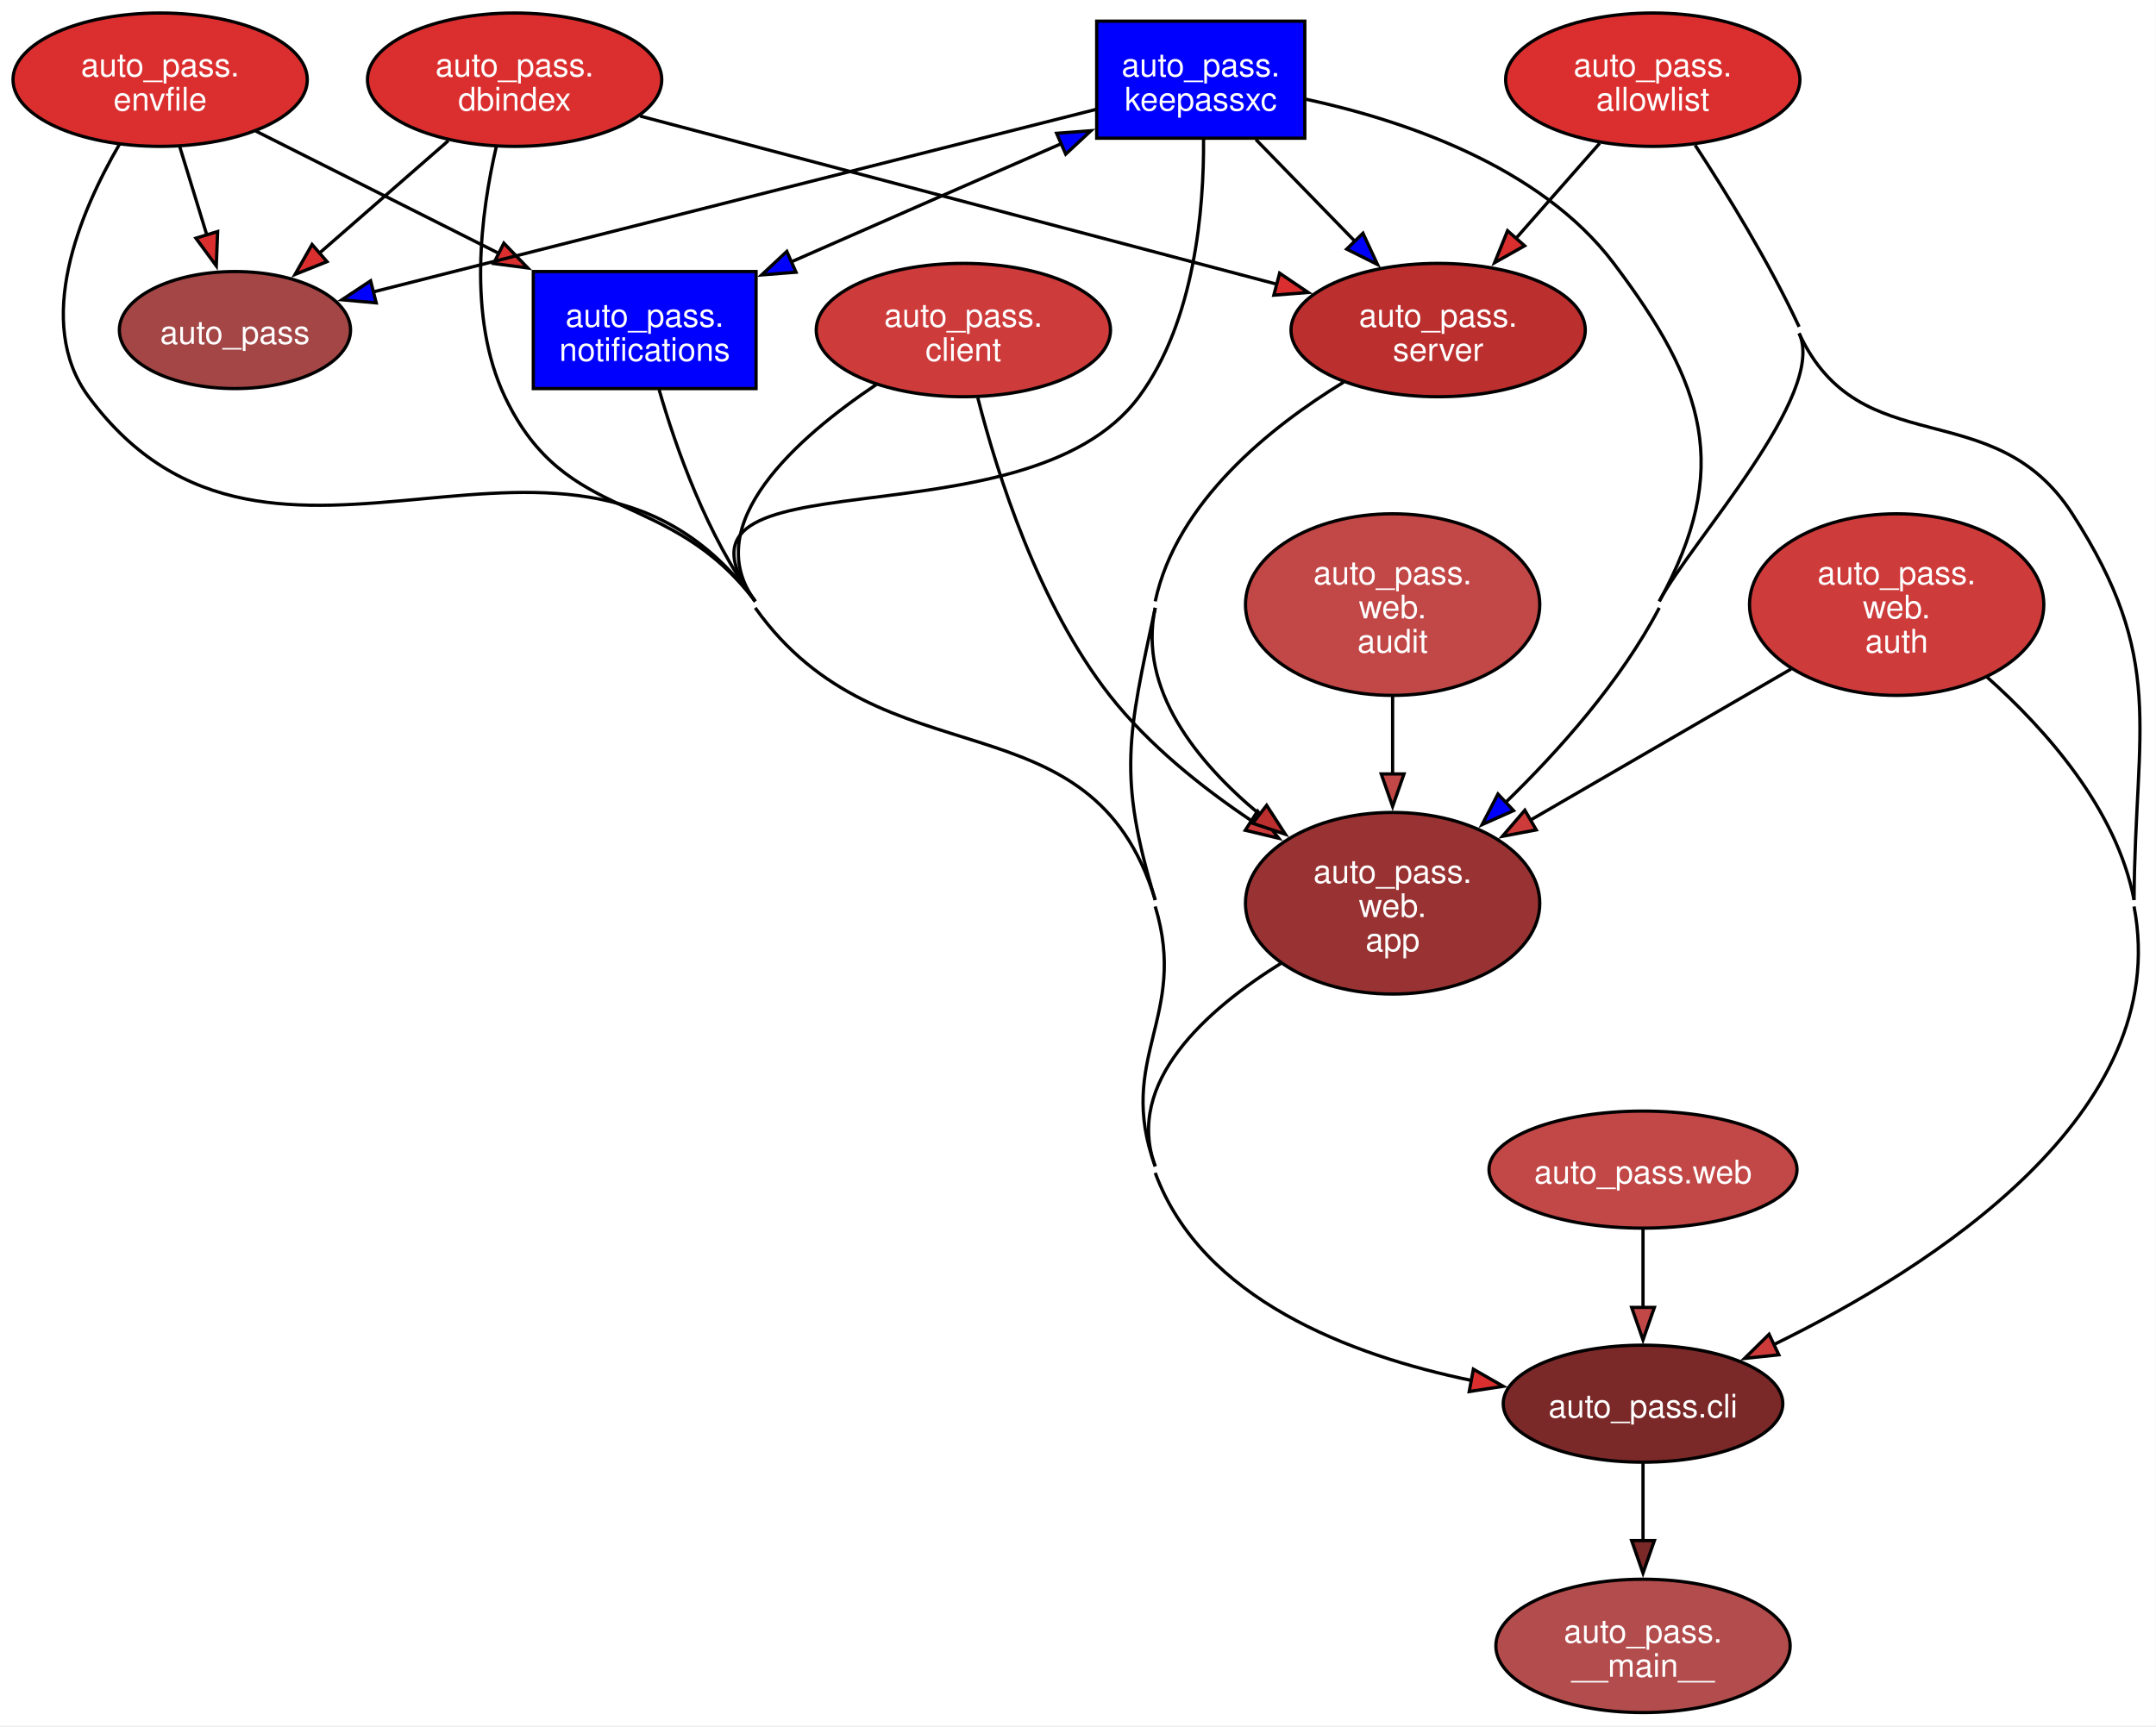
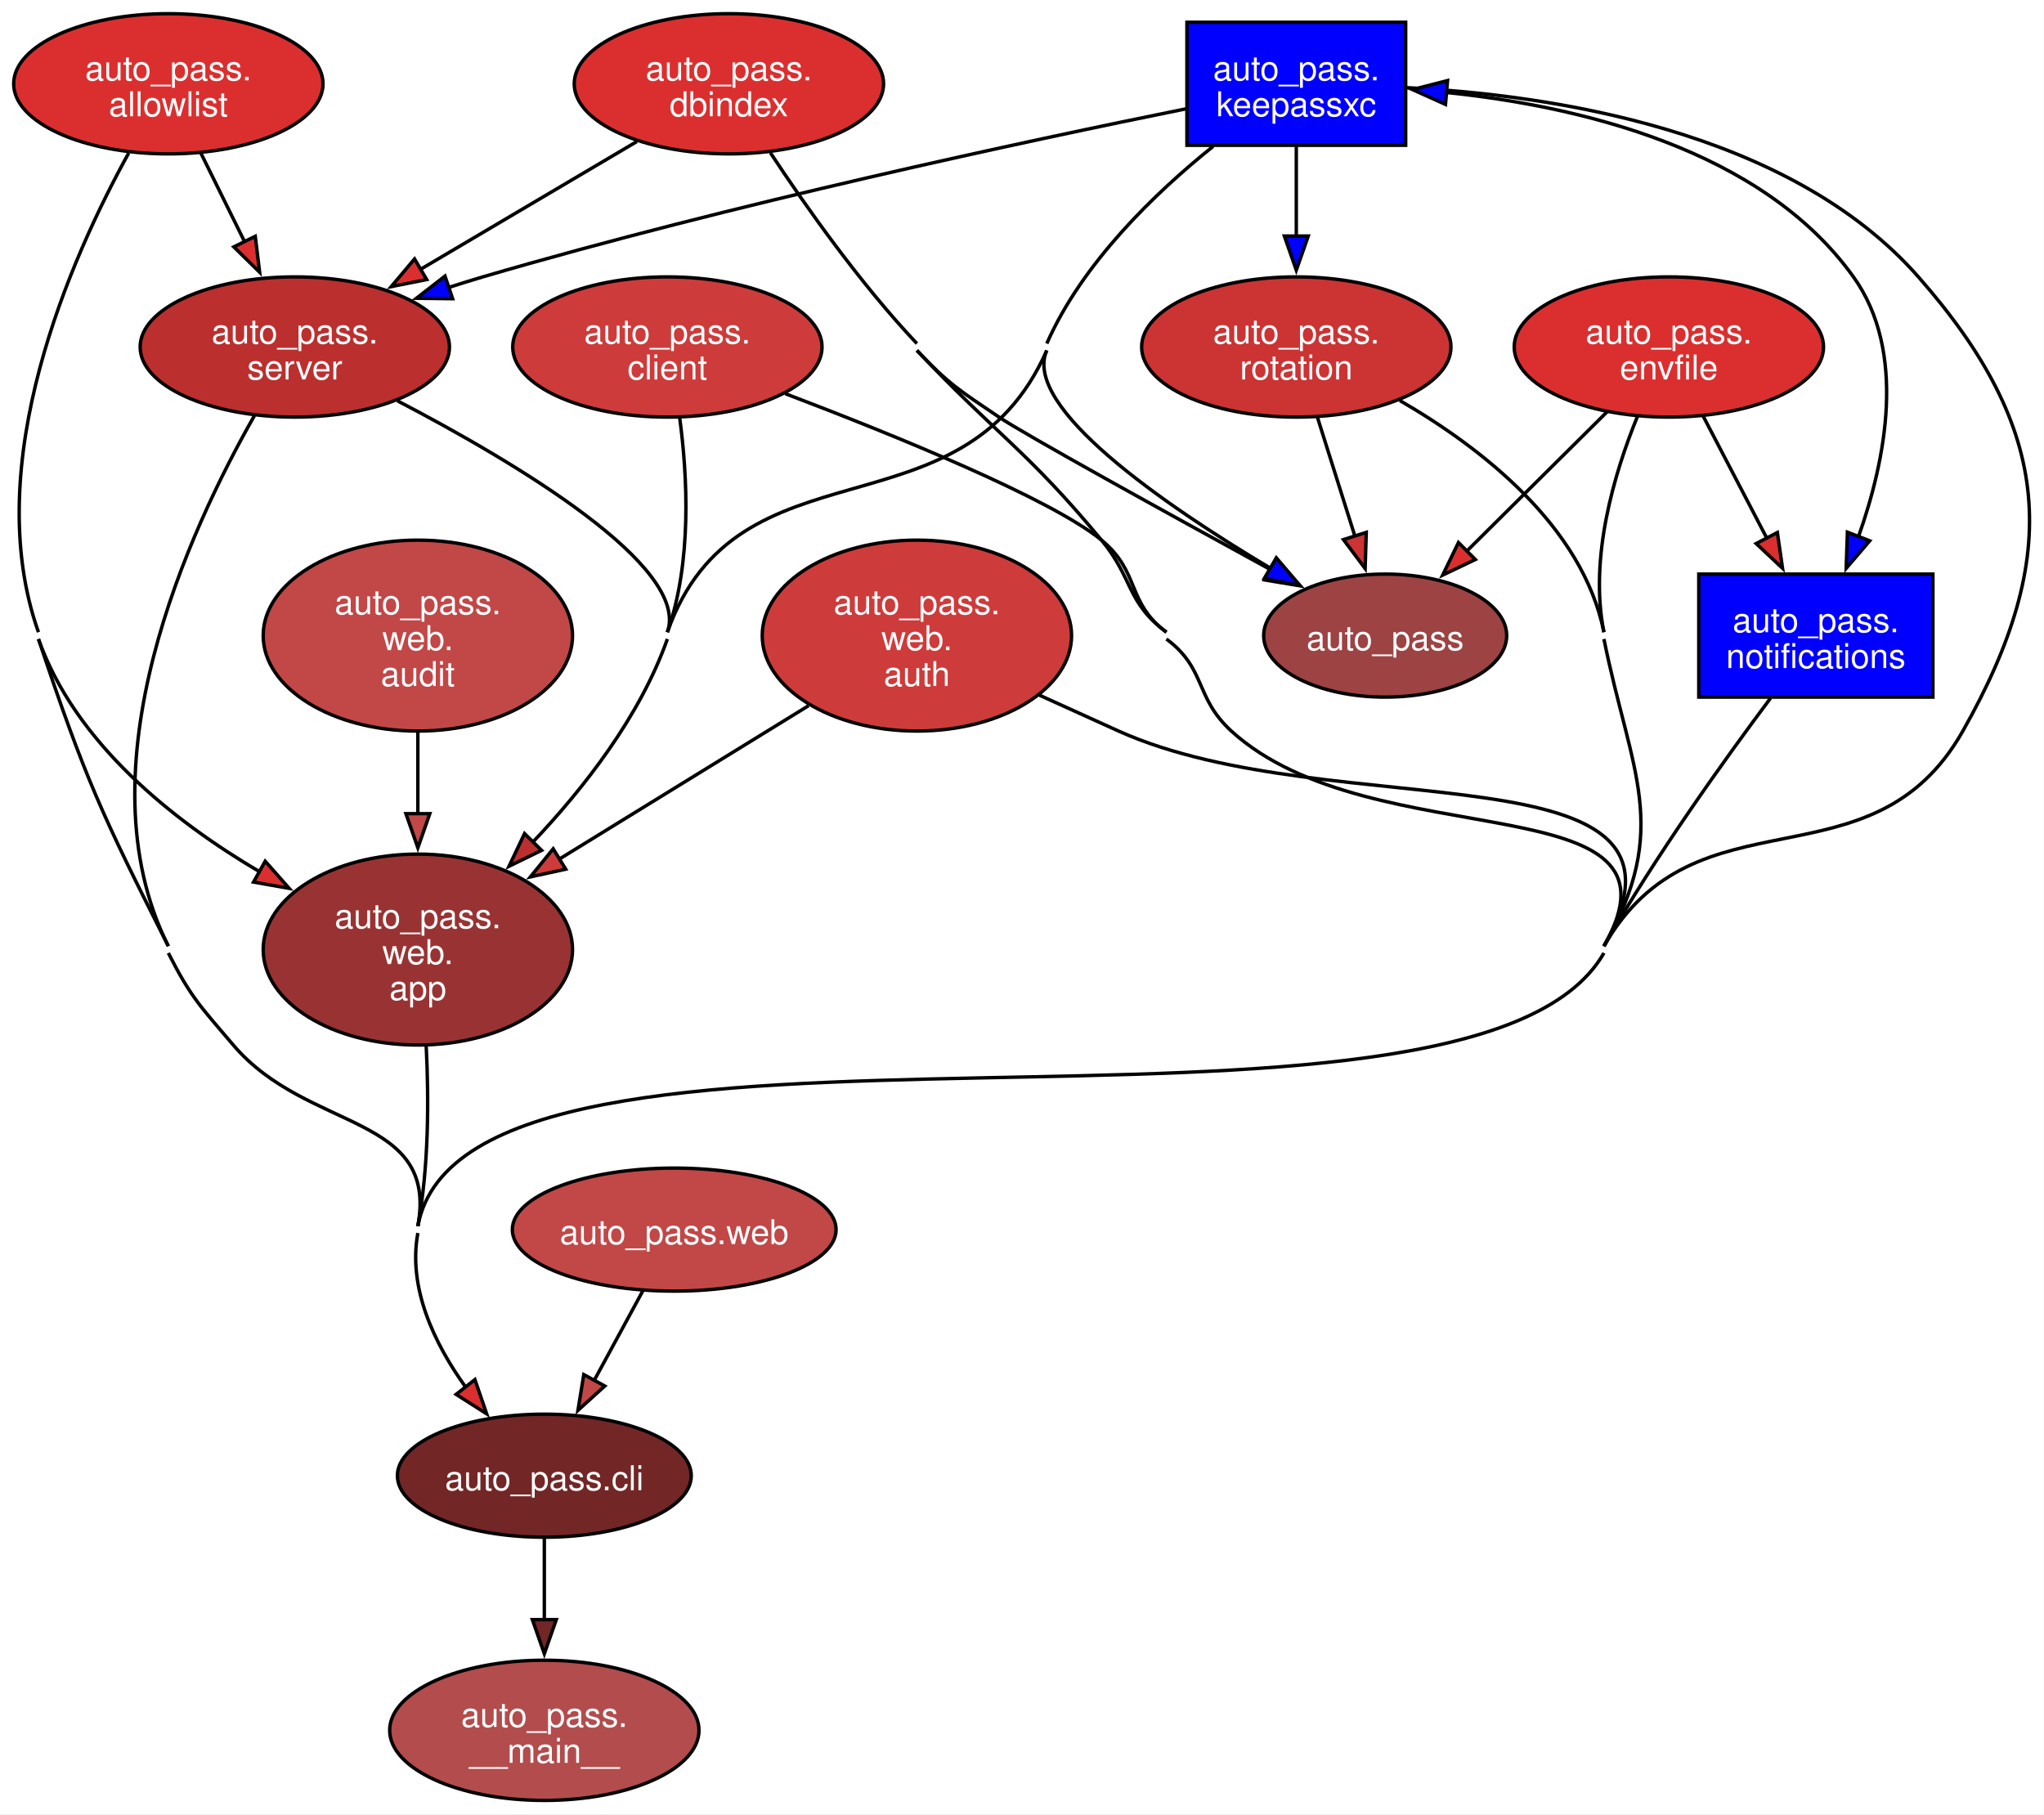
- <svg xmlns="http://www.w3.org/2000/svg" width="663pt" height="531pt" viewBox="0.00 0.00 663.00 531.00">
+ <svg xmlns="http://www.w3.org/2000/svg" width="598pt" height="531pt" viewBox="0.00 0.00 598.00 531.00">
  <g id="graph0" class="graph" transform="scale(1 1) rotate(0) translate(4 526.76)">
    <style>.edge&gt;path:hover{stroke-width:8}</style>
-     <polygon fill="white" stroke="none" points="-4,4 -4,-526.76 658.92,-526.76 658.92,4 -4,4" />
+     <polygon fill="white" stroke="none" points="-4,4 -4,-526.76 593.91,-526.76 593.91,4 -4,4" />
    <g id="node1" class="node">
      <style>.edge&gt;path:hover{stroke-width:8}</style>
-       <ellipse fill="#a44646" stroke="black" cx="68.25" cy="-425.24" rx="35.55" ry="18" />
-       <text xml:space="preserve" text-anchor="middle" x="68.25" y="-420.99" font-family="Helvetica,sans-Serif" font-size="10.00" fill="#ffffff">auto_pass</text>
+       <ellipse fill="#9d4343" stroke="black" cx="401.25" cy="-340.8" rx="35.55" ry="18" />
+       <text xml:space="preserve" text-anchor="middle" x="401.25" y="-336.55" font-family="Helvetica,sans-Serif" font-size="10.00" fill="#ffffff">auto_pass</text>
    </g>
    <g id="node2" class="node">
      <style>.edge&gt;path:hover{stroke-width:8}</style>
-       <ellipse fill="#b34c4c" stroke="black" cx="501.25" cy="-20.51" rx="45.25" ry="20.51" />
-       <text xml:space="preserve" text-anchor="middle" x="501.25" y="-21.51" font-family="Helvetica,sans-Serif" font-size="10.00" fill="#ffffff">auto_pass.</text>
-       <text xml:space="preserve" text-anchor="middle" x="501.25" y="-11.01" font-family="Helvetica,sans-Serif" font-size="10.00" fill="#ffffff">__main__</text>
+       <ellipse fill="#b34c4c" stroke="black" cx="155.25" cy="-20.51" rx="45.25" ry="20.51" />
+       <text xml:space="preserve" text-anchor="middle" x="155.25" y="-21.51" font-family="Helvetica,sans-Serif" font-size="10.00" fill="#ffffff">auto_pass.</text>
+       <text xml:space="preserve" text-anchor="middle" x="155.25" y="-11.01" font-family="Helvetica,sans-Serif" font-size="10.00" fill="#ffffff">__main__</text>
    </g>
    <g id="node3" class="node">
-       <style>.edge&gt;path:hover{stroke-width:8}</style>
-       <ellipse fill="#db2f2f" stroke="black" cx="504.25" cy="-502.25" rx="45.25" ry="20.51" />
-       <text xml:space="preserve" text-anchor="middle" x="504.25" y="-503.25" font-family="Helvetica,sans-Serif" font-size="10.00" fill="#ffffff">auto_pass.</text>
-       <text xml:space="preserve" text-anchor="middle" x="504.25" y="-492.75" font-family="Helvetica,sans-Serif" font-size="10.00" fill="#ffffff">allowlist</text>
-     </g>
-     <g id="node4" class="node">
-       <style>.edge&gt;path:hover{stroke-width:8}</style>
-       <ellipse fill="#7a2828" stroke="black" cx="501.25" cy="-95.01" rx="42.99" ry="18" />
-       <text xml:space="preserve" text-anchor="middle" x="501.25" y="-90.76" font-family="Helvetica,sans-Serif" font-size="10.00" fill="#ffffff">auto_pass.cli</text>
-     </g>
-     <g id="edge1" class="edge">
-       <style>.edge&gt;path:hover{stroke-width:8}</style>
-       <path fill="none" stroke="black" d="M549.25,-424.24C568.12,-383.66 609,-406.34 633.25,-368.74 662.23,-323.8 652.61,-303.41 652.25,-249.94" />
-     </g>
-     <g id="node10" class="node">
-       <style>.edge&gt;path:hover{stroke-width:8}</style>
-       <ellipse fill="#bc2f2f" stroke="black" cx="438.25" cy="-425.24" rx="45.25" ry="20.51" />
-       <text xml:space="preserve" text-anchor="middle" x="438.25" y="-426.24" font-family="Helvetica,sans-Serif" font-size="10.00" fill="#ffffff">auto_pass.</text>
-       <text xml:space="preserve" text-anchor="middle" x="438.25" y="-415.74" font-family="Helvetica,sans-Serif" font-size="10.00" fill="#ffffff">server</text>
-     </g>
-     <g id="edge2" class="edge">
-       <style>.edge&gt;path:hover{stroke-width:8}</style>
-       <path fill="none" stroke="black" d="M487.94,-482.71C480.17,-473.88 470.72,-463.13 462.15,-453.4" />
-       <polygon fill="#db2f2f" stroke="black" points="464.84,-451.16 455.61,-445.97 459.59,-455.79 464.84,-451.16" />
-     </g>
-     <g id="node12" class="node">
-       <style>.edge&gt;path:hover{stroke-width:8}</style>
-       <ellipse fill="#993333" stroke="black" cx="424.25" cy="-248.94" rx="45.25" ry="27.93" />
-       <text xml:space="preserve" text-anchor="middle" x="424.25" y="-255.19" font-family="Helvetica,sans-Serif" font-size="10.00" fill="#ffffff">auto_pass.</text>
-       <text xml:space="preserve" text-anchor="middle" x="424.25" y="-244.69" font-family="Helvetica,sans-Serif" font-size="10.00" fill="#ffffff">web.</text>
-       <text xml:space="preserve" text-anchor="middle" x="424.25" y="-234.19" font-family="Helvetica,sans-Serif" font-size="10.00" fill="#ffffff">app</text>
-     </g>
-     <g id="edge3" class="edge">
-       <style>.edge&gt;path:hover{stroke-width:8}</style>
-       <path fill="none" stroke="black" d="M517.27,-482.13C526.95,-467.33 540.04,-446.07 549.25,-426.24" />
-       <path fill="none" stroke="black" d="M549.25,-424.24C557.96,-405.5 515.85,-360.1 506.25,-341.8" />
-     </g>
-     <g id="edge4" class="edge">
-       <style>.edge&gt;path:hover{stroke-width:8}</style>
-       <path fill="none" stroke="black" d="M501.25,-76.83C501.25,-69.6 501.25,-60.96 501.25,-52.67" />
-       <polygon fill="#7a2828" stroke="black" points="504.75,-52.9 501.25,-42.9 497.75,-52.9 504.75,-52.9" />
-     </g>
-     <g id="node5" class="node">
-       <style>.edge&gt;path:hover{stroke-width:8}</style>
-       <ellipse fill="#ce3b3b" stroke="black" cx="292.25" cy="-425.24" rx="45.25" ry="20.51" />
-       <text xml:space="preserve" text-anchor="middle" x="292.25" y="-426.24" font-family="Helvetica,sans-Serif" font-size="10.00" fill="#ffffff">auto_pass.</text>
-       <text xml:space="preserve" text-anchor="middle" x="292.25" y="-415.74" font-family="Helvetica,sans-Serif" font-size="10.00" fill="#ffffff">client</text>
-     </g>
-     <g id="edge5" class="edge">
-       <style>.edge&gt;path:hover{stroke-width:8}</style>
-       <path fill="none" stroke="black" d="M265.63,-408.59C241.04,-392.13 210.76,-365.37 228.25,-341.8" />
-     </g>
-     <g id="edge6" class="edge">
-       <style>.edge&gt;path:hover{stroke-width:8}</style>
-       <path fill="none" stroke="black" d="M296.68,-404.43C302.73,-380.74 315.4,-340.79 337.25,-312.87 349.15,-297.68 365.65,-284.48 381.09,-274.16" />
-       <polygon fill="#ce3b3b" stroke="black" points="382.72,-277.27 389.24,-268.92 378.93,-271.38 382.72,-277.27" />
-     </g>
-     <g id="node6" class="node">
-       <style>.edge&gt;path:hover{stroke-width:8}</style>
-       <ellipse fill="#db2f2f" stroke="black" cx="154.25" cy="-502.25" rx="45.25" ry="20.51" />
-       <text xml:space="preserve" text-anchor="middle" x="154.25" y="-503.25" font-family="Helvetica,sans-Serif" font-size="10.00" fill="#ffffff">auto_pass.</text>
-       <text xml:space="preserve" text-anchor="middle" x="154.25" y="-492.75" font-family="Helvetica,sans-Serif" font-size="10.00" fill="#ffffff">dbindex</text>
-     </g>
-     <g id="edge7" class="edge">
-       <style>.edge&gt;path:hover{stroke-width:8}</style>
-       <path fill="none" stroke="black" d="M133.87,-483.48C121.93,-473.06 106.73,-459.8 93.96,-448.67" />
-       <polygon fill="#db2f2f" stroke="black" points="96.56,-446.29 86.73,-442.35 91.96,-451.56 96.56,-446.29" />
-     </g>
-     <g id="edge8" class="edge">
-       <style>.edge&gt;path:hover{stroke-width:8}</style>
-       <path fill="none" stroke="black" d="M148.63,-481.7C143.91,-461.41 139.62,-429.27 151.25,-404.74 170.19,-364.8 201.51,-376.99 228.25,-341.8" />
-     </g>
-     <g id="edge9" class="edge">
-       <style>.edge&gt;path:hover{stroke-width:8}</style>
-       <path fill="none" stroke="black" d="M192.85,-491.06C243.65,-477.64 333,-454.04 388.73,-439.32" />
-       <polygon fill="#db2f2f" stroke="black" points="389.5,-442.74 398.28,-436.8 387.72,-435.97 389.5,-442.74" />
-     </g>
-     <g id="node7" class="node">
      <style>.edge&gt;path:hover{stroke-width:8}</style>
      <ellipse fill="#db2f2f" stroke="black" cx="45.25" cy="-502.25" rx="45.25" ry="20.51" />
      <text xml:space="preserve" text-anchor="middle" x="45.25" y="-503.25" font-family="Helvetica,sans-Serif" font-size="10.00" fill="#ffffff">auto_pass.</text>
-       <text xml:space="preserve" text-anchor="middle" x="45.25" y="-492.75" font-family="Helvetica,sans-Serif" font-size="10.00" fill="#ffffff">envfile</text>
+       <text xml:space="preserve" text-anchor="middle" x="45.25" y="-492.75" font-family="Helvetica,sans-Serif" font-size="10.00" fill="#ffffff">allowlist</text>
+     </g>
+     <g id="node4" class="node">
+       <style>.edge&gt;path:hover{stroke-width:8}</style>
+       <ellipse fill="#732626" stroke="black" cx="155.25" cy="-95.01" rx="42.99" ry="18" />
+       <text xml:space="preserve" text-anchor="middle" x="155.25" y="-90.76" font-family="Helvetica,sans-Serif" font-size="10.00" fill="#ffffff">auto_pass.cli</text>
+     </g>
+     <g id="edge1" class="edge">
+       <style>.edge&gt;path:hover{stroke-width:8}</style>
+       <path fill="none" stroke="black" d="M33.64,-481.97C16.9,-451.61 -10.19,-391.02 7.25,-341.8" />
+       <path fill="none" stroke="black" d="M7.25,-339.8C21.03,-298.69 25.7,-288.64 45.25,-249.94" />
+       <path fill="none" stroke="black" d="M45.25,-247.94C51.86,-234.87 54.77,-232.17 64.25,-221.01 86.04,-195.39 124.36,-201.08 118.25,-168.01" />
+       <path fill="none" stroke="black" d="M118.25,-166.01C115.29,-149.96 123.04,-133.74 132.2,-120.96" />
+       <polygon fill="#db2f2f" stroke="black" points="134.94,-123.13 138.38,-113.11 129.44,-118.8 134.94,-123.13" />
+     </g>
+     <g id="node11" class="node">
+       <style>.edge&gt;path:hover{stroke-width:8}</style>
+       <ellipse fill="#bc2f2f" stroke="black" cx="82.25" cy="-425.24" rx="45.25" ry="20.51" />
+       <text xml:space="preserve" text-anchor="middle" x="82.25" y="-426.24" font-family="Helvetica,sans-Serif" font-size="10.00" fill="#ffffff">auto_pass.</text>
+       <text xml:space="preserve" text-anchor="middle" x="82.25" y="-415.74" font-family="Helvetica,sans-Serif" font-size="10.00" fill="#ffffff">server</text>
+     </g>
+     <g id="edge2" class="edge">
+       <style>.edge&gt;path:hover{stroke-width:8}</style>
+       <path fill="none" stroke="black" d="M54.78,-481.94C58.68,-474.04 63.28,-464.71 67.59,-455.98" />
+       <polygon fill="#db2f2f" stroke="black" points="70.68,-457.63 71.96,-447.11 64.4,-454.53 70.68,-457.63" />
+     </g>
+     <g id="node13" class="node">
+       <style>.edge&gt;path:hover{stroke-width:8}</style>
+       <ellipse fill="#993333" stroke="black" cx="118.25" cy="-248.94" rx="45.25" ry="27.93" />
+       <text xml:space="preserve" text-anchor="middle" x="118.25" y="-255.19" font-family="Helvetica,sans-Serif" font-size="10.00" fill="#ffffff">auto_pass.</text>
+       <text xml:space="preserve" text-anchor="middle" x="118.25" y="-244.69" font-family="Helvetica,sans-Serif" font-size="10.00" fill="#ffffff">web.</text>
+       <text xml:space="preserve" text-anchor="middle" x="118.25" y="-234.19" font-family="Helvetica,sans-Serif" font-size="10.00" fill="#ffffff">app</text>
+     </g>
+     <g id="edge3" class="edge">
+       <style>.edge&gt;path:hover{stroke-width:8}</style>
+       <path fill="none" stroke="black" d="M7.25,-339.8C18.04,-309.37 46.58,-286.65 72.01,-271.67" />
+       <polygon fill="#db2f2f" stroke="black" points="73.59,-274.79 80.6,-266.85 70.17,-268.69 73.59,-274.79" />
+     </g>
+     <g id="edge4" class="edge">
+       <style>.edge&gt;path:hover{stroke-width:8}</style>
+       <path fill="none" stroke="black" d="M155.25,-76.83C155.25,-69.6 155.25,-60.96 155.25,-52.67" />
+       <polygon fill="#732626" stroke="black" points="158.75,-52.9 155.25,-42.9 151.75,-52.9 158.75,-52.9" />
+     </g>
+     <g id="node5" class="node">
+       <style>.edge&gt;path:hover{stroke-width:8}</style>
+       <ellipse fill="#ce3b3b" stroke="black" cx="191.25" cy="-425.24" rx="45.25" ry="20.51" />
+       <text xml:space="preserve" text-anchor="middle" x="191.25" y="-426.24" font-family="Helvetica,sans-Serif" font-size="10.00" fill="#ffffff">auto_pass.</text>
+       <text xml:space="preserve" text-anchor="middle" x="191.25" y="-415.74" font-family="Helvetica,sans-Serif" font-size="10.00" fill="#ffffff">client</text>
+     </g>
+     <g id="edge5" class="edge">
+       <style>.edge&gt;path:hover{stroke-width:8}</style>
+       <path fill="none" stroke="black" d="M225.75,-411.58C258.03,-399.31 303.43,-380.83 318.25,-368.74 329.61,-359.48 325.5,-350.55 337.25,-341.8" />
+       <path fill="none" stroke="black" d="M337.25,-339.8C349.01,-331.06 345.44,-322.75 356.25,-312.87 397.56,-275.16 492.98,-298.53 465.25,-249.94" />
+     </g>
+     <g id="edge6" class="edge">
+       <style>.edge&gt;path:hover{stroke-width:8}</style>
+       <path fill="none" stroke="black" d="M194.84,-404.63C197.14,-387.53 198.5,-362.32 191.25,-341.8" />
+     </g>
+     <g id="node6" class="node">
+       <style>.edge&gt;path:hover{stroke-width:8}</style>
+       <ellipse fill="#db2f2f" stroke="black" cx="209.25" cy="-502.25" rx="45.25" ry="20.51" />
+       <text xml:space="preserve" text-anchor="middle" x="209.25" y="-503.25" font-family="Helvetica,sans-Serif" font-size="10.00" fill="#ffffff">auto_pass.</text>
+       <text xml:space="preserve" text-anchor="middle" x="209.25" y="-492.75" font-family="Helvetica,sans-Serif" font-size="10.00" fill="#ffffff">dbindex</text>
+     </g>
+     <g id="edge7" class="edge">
+       <style>.edge&gt;path:hover{stroke-width:8}</style>
+       <path fill="none" stroke="black" d="M264.25,-424.24C273.69,-414.25 276.87,-412.44 288.25,-404.74 295.63,-399.74 337.22,-376.79 367.82,-360.04" />
+       <polygon fill="#db2f2f" stroke="black" points="369.28,-363.23 376.38,-355.36 365.92,-357.09 369.28,-363.23" />
+     </g>
+     <g id="edge8" class="edge">
+       <style>.edge&gt;path:hover{stroke-width:8}</style>
+       <path fill="none" stroke="black" d="M221.39,-482.06C231.81,-466.28 247.73,-443.73 264.25,-426.24" />
+       <path fill="none" stroke="black" d="M264.25,-424.24C287.89,-399.22 296.27,-395.21 318.25,-368.74 327.61,-357.47 325.5,-350.55 337.25,-341.8" />
+     </g>
+     <g id="edge9" class="edge">
+       <style>.edge&gt;path:hover{stroke-width:8}</style>
+       <path fill="none" stroke="black" d="M182.32,-485.35C163.88,-474.46 139.21,-459.88 118.97,-447.93" />
+       <polygon fill="#db2f2f" stroke="black" points="120.84,-444.97 110.45,-442.9 117.28,-451 120.84,-444.97" />
+     </g>
+     <g id="node7" class="node">
+       <style>.edge&gt;path:hover{stroke-width:8}</style>
+       <ellipse fill="#db2f2f" stroke="black" cx="484.25" cy="-425.24" rx="45.25" ry="20.51" />
+       <text xml:space="preserve" text-anchor="middle" x="484.25" y="-426.24" font-family="Helvetica,sans-Serif" font-size="10.00" fill="#ffffff">auto_pass.</text>
+       <text xml:space="preserve" text-anchor="middle" x="484.25" y="-415.74" font-family="Helvetica,sans-Serif" font-size="10.00" fill="#ffffff">envfile</text>
    </g>
    <g id="edge10" class="edge">
      <style>.edge&gt;path:hover{stroke-width:8}</style>
-       <path fill="none" stroke="black" d="M51.3,-481.54C53.84,-473.24 56.85,-463.43 59.63,-454.39" />
-       <polygon fill="#db2f2f" stroke="black" points="62.93,-455.55 62.51,-444.97 56.24,-453.5 62.93,-455.55" />
+       <path fill="none" stroke="black" d="M466.25,-406.35C454.2,-394.39 438.22,-378.51 425.11,-365.5" />
+       <polygon fill="#db2f2f" stroke="black" points="427.63,-363.06 418.07,-358.5 422.69,-368.03 427.63,-363.06" />
    </g>
    <g id="edge11" class="edge">
      <style>.edge&gt;path:hover{stroke-width:8}</style>
-       <path fill="none" stroke="black" d="M32.72,-482.36C20.58,-461.45 6.3,-427.68 23.25,-404.74 79.9,-328.09 171.8,-418.59 228.25,-341.8" />
-       <path fill="none" stroke="black" d="M228.25,-339.8C267.47,-284.62 331.57,-314.72 351.25,-249.94" />
-       <path fill="none" stroke="black" d="M351.25,-247.94C361.58,-213.95 339,-201.36 351.25,-168.01" />
-       <path fill="none" stroke="black" d="M351.25,-166.01C365.54,-127.14 411.26,-109.85 448.51,-102.16" />
-       <polygon fill="#db2f2f" stroke="black" points="449.08,-105.62 458.27,-100.35 447.8,-98.74 449.08,-105.62" />
+       <path fill="none" stroke="black" d="M475.08,-404.98C468.27,-388.32 460.87,-363.54 465.25,-341.8" />
    </g>
    <g id="node9" class="node">
      <style>.edge&gt;path:hover{stroke-width:8}</style>
-       <polygon fill="blue" stroke="black" points="228.5,-443.24 160,-443.24 160,-407.24 228.5,-407.24 228.5,-443.24" />
-       <text xml:space="preserve" text-anchor="middle" x="194.25" y="-426.24" font-family="Helvetica,sans-Serif" font-size="10.00" fill="white">auto_pass.</text>
-       <text xml:space="preserve" text-anchor="middle" x="194.25" y="-415.74" font-family="Helvetica,sans-Serif" font-size="10.00" fill="white">notifications</text>
+       <polygon fill="blue" stroke="black" points="561.5,-358.8 493,-358.8 493,-322.8 561.5,-322.8 561.5,-358.8" />
+       <text xml:space="preserve" text-anchor="middle" x="527.25" y="-341.8" font-family="Helvetica,sans-Serif" font-size="10.00" fill="white">auto_pass.</text>
+       <text xml:space="preserve" text-anchor="middle" x="527.25" y="-331.3" font-family="Helvetica,sans-Serif" font-size="10.00" fill="white">notifications</text>
    </g>
    <g id="edge12" class="edge">
      <style>.edge&gt;path:hover{stroke-width:8}</style>
-       <path fill="none" stroke="black" d="M74.69,-486.43C96.06,-475.67 125.36,-460.92 149.61,-448.72" />
-       <polygon fill="#db2f2f" stroke="black" points="150.94,-451.97 158.3,-444.34 147.79,-445.71 150.94,-451.97" />
+       <path fill="none" stroke="black" d="M494.23,-405.12C499.77,-394.49 506.77,-381.07 512.9,-369.32" />
+       <polygon fill="#db2f2f" stroke="black" points="515.99,-370.96 517.51,-360.48 509.79,-367.73 515.99,-370.96" />
    </g>
    <g id="node8" class="node">
      <style>.edge&gt;path:hover{stroke-width:8}</style>
-       <polygon fill="blue" stroke="black" points="397.25,-520.25 333.25,-520.25 333.25,-484.25 397.25,-484.25 397.25,-520.25" />
-       <text xml:space="preserve" text-anchor="middle" x="365.25" y="-503.25" font-family="Helvetica,sans-Serif" font-size="10.00" fill="white">auto_pass.</text>
-       <text xml:space="preserve" text-anchor="middle" x="365.25" y="-492.75" font-family="Helvetica,sans-Serif" font-size="10.00" fill="white">keepassxc</text>
+       <polygon fill="blue" stroke="black" points="407.25,-520.25 343.25,-520.25 343.25,-484.25 407.25,-484.25 407.25,-520.25" />
+       <text xml:space="preserve" text-anchor="middle" x="375.25" y="-503.25" font-family="Helvetica,sans-Serif" font-size="10.00" fill="white">auto_pass.</text>
+       <text xml:space="preserve" text-anchor="middle" x="375.25" y="-492.75" font-family="Helvetica,sans-Serif" font-size="10.00" fill="white">keepassxc</text>
    </g>
    <g id="edge13" class="edge">
      <style>.edge&gt;path:hover{stroke-width:8}</style>
-       <path fill="none" stroke="black" d="M332.91,-493.08C278.95,-479.46 170.61,-452.09 110.63,-436.94" />
-       <polygon fill="blue" stroke="black" points="111.69,-433.6 101.14,-434.55 109.97,-440.39 111.69,-433.6" />
+       <path fill="none" stroke="black" d="M302.25,-424.24C294.98,-407.71 336.29,-379.22 367.78,-360.45" />
+       <polygon fill="blue" stroke="black" points="369.41,-363.55 376.28,-355.48 365.88,-357.51 369.41,-363.55" />
    </g>
    <g id="edge14" class="edge">
      <style>.edge&gt;path:hover{stroke-width:8}</style>
-       <path fill="none" stroke="black" d="M366.11,-483.79C366.25,-462.97 363.54,-428.06 346.25,-404.74 310.87,-356.98 192.83,-389.53 228.25,-341.8" />
+       <path fill="none" stroke="black" d="M407.63,-501.11C448.87,-499.05 519.31,-488.92 557.25,-445.75 596.43,-401.18 599.5,-364.5 570.25,-312.87 543.44,-265.54 492.22,-297.2 465.25,-249.94" />
    </g>
    <g id="edge15" class="edge">
      <style>.edge&gt;path:hover{stroke-width:8}</style>
-       <path fill="none" stroke="black" d="M322.42,-482.6C300.1,-472.86 272.11,-460.63 239.2,-446.16" />
-       <polygon fill="blue" stroke="black" points="320.92,-485.76 331.48,-486.55 323.72,-479.35 320.92,-485.76" />
-       <polygon fill="blue" stroke="black" points="240.78,-443.03 230.22,-442.2 237.96,-449.43 240.78,-443.03" />
+       <path fill="none" stroke="black" d="M419.12,-499.71C457.56,-495.75 511.37,-483.31 538.25,-445.75 553.98,-423.78 547.7,-392.22 539.69,-369.65" />
+       <polygon fill="blue" stroke="black" points="418.9,-496.21 409.24,-500.55 419.5,-503.19 418.9,-496.21" />
+       <polygon fill="blue" stroke="black" points="543.01,-368.53 536.12,-360.47 536.48,-371.06 543.01,-368.53" />
+     </g>
+     <g id="node10" class="node">
+       <style>.edge&gt;path:hover{stroke-width:8}</style>
+       <ellipse fill="#cc3333" stroke="black" cx="375.25" cy="-425.24" rx="45.25" ry="20.51" />
+       <text xml:space="preserve" text-anchor="middle" x="375.25" y="-426.24" font-family="Helvetica,sans-Serif" font-size="10.00" fill="#ffffff">auto_pass.</text>
+       <text xml:space="preserve" text-anchor="middle" x="375.25" y="-415.74" font-family="Helvetica,sans-Serif" font-size="10.00" fill="#ffffff">rotation</text>
    </g>
    <g id="edge16" class="edge">
      <style>.edge&gt;path:hover{stroke-width:8}</style>
-       <path fill="none" stroke="black" d="M382.19,-483.86C391.29,-474.5 402.71,-462.77 412.85,-452.34" />
-       <polygon fill="blue" stroke="black" points="415.13,-455.02 419.6,-445.41 410.12,-450.14 415.13,-455.02" />
+       <path fill="none" stroke="black" d="M375.25,-483.86C375.25,-476.03 375.25,-466.55 375.25,-457.56" />
+       <polygon fill="blue" stroke="black" points="378.75,-457.71 375.25,-447.71 371.75,-457.71 378.75,-457.71" />
    </g>
    <g id="edge17" class="edge">
      <style>.edge&gt;path:hover{stroke-width:8}</style>
-       <path fill="none" stroke="black" d="M397.62,-496.24C427.16,-489.86 469.58,-475.81 492.25,-445.75 520.33,-408.54 528.72,-382.65 506.25,-341.8" />
-       <path fill="none" stroke="black" d="M506.25,-339.8C494.37,-317.14 475.37,-295.8 458.65,-279.6" />
-       <polygon fill="blue" stroke="black" points="461.44,-277.43 451.76,-273.12 456.64,-282.53 461.44,-277.43" />
+       <path fill="none" stroke="black" d="M343.01,-494.93C296.97,-485.62 209.93,-467.04 137.25,-445.75 133.96,-444.78 130.57,-443.73 127.17,-442.63" />
+       <polygon fill="blue" stroke="black" points="128.42,-439.36 117.82,-439.49 126.19,-445.99 128.42,-439.36" />
    </g>
    <g id="edge18" class="edge">
      <style>.edge&gt;path:hover{stroke-width:8}</style>
-       <path fill="none" stroke="black" d="M198.69,-406.88C203.78,-389.26 213.4,-361.82 228.25,-341.8" />
-     </g>
-     <g id="edge20" class="edge">
-       <style>.edge&gt;path:hover{stroke-width:8}</style>
-       <path fill="none" stroke="black" d="M409.22,-409.24C386.54,-395.38 357.79,-372.32 351.25,-341.8" />
-       <path fill="none" stroke="black" d="M351.25,-339.8C342.89,-300.75 339.64,-288.16 351.25,-249.94" />
+       <path fill="none" stroke="black" d="M350.91,-483.93C333.98,-470.35 312.65,-449.86 302.25,-426.24" />
+       <path fill="none" stroke="black" d="M302.25,-424.24C277.49,-368 211.73,-399.74 191.25,-341.8" />
+     </g>
+     <g id="edge19" class="edge">
+       <style>.edge&gt;path:hover{stroke-width:8}</style>
+       <path fill="none" stroke="black" d="M513.98,-322.48C500.75,-304.8 480.29,-276.28 465.25,-249.94" />
    </g>
    <g id="edge21" class="edge">
      <style>.edge&gt;path:hover{stroke-width:8}</style>
-       <path fill="none" stroke="black" d="M351.25,-339.8C345.89,-314.75 363.97,-292.37 383.47,-276.2" />
-       <polygon fill="#bc2f2f" stroke="black" points="385.51,-279.06 391.26,-270.16 381.21,-273.53 385.51,-279.06" />
-     </g>
-     <g id="node11" class="node">
-       <style>.edge&gt;path:hover{stroke-width:8}</style>
-       <ellipse fill="#c24747" stroke="black" cx="501.25" cy="-167.01" rx="47.36" ry="18" />
-       <text xml:space="preserve" text-anchor="middle" x="501.25" y="-162.76" font-family="Helvetica,sans-Serif" font-size="10.00" fill="#ffffff">auto_pass.web</text>
+       <path fill="none" stroke="black" d="M381.42,-404.7C384.71,-394.28 388.81,-381.26 392.43,-369.78" />
+       <polygon fill="#cc3333" stroke="black" points="395.72,-371 395.39,-360.41 389.04,-368.89 395.72,-371" />
    </g>
    <g id="edge22" class="edge">
      <style>.edge&gt;path:hover{stroke-width:8}</style>
-       <path fill="none" stroke="black" d="M501.25,-148.71C501.25,-141.42 501.25,-132.74 501.25,-124.55" />
-       <polygon fill="#c24747" stroke="black" points="504.75,-124.63 501.25,-114.63 497.75,-124.63 504.75,-124.63" />
+       <path fill="none" stroke="black" d="M405.54,-409.57C429.15,-395.91 458.97,-372.96 465.25,-341.8" />
+       <path fill="none" stroke="black" d="M465.25,-339.8C473.15,-300.65 485.05,-284.63 465.25,-249.94" />
    </g>
    <g id="edge23" class="edge">
      <style>.edge&gt;path:hover{stroke-width:8}</style>
-       <path fill="none" stroke="black" d="M390.16,-230.62C366.87,-216.14 341.79,-193.77 351.25,-168.01" />
-     </g>
-     <g id="node13" class="node">
-       <style>.edge&gt;path:hover{stroke-width:8}</style>
-       <ellipse fill="#c24747" stroke="black" cx="424.25" cy="-340.8" rx="45.25" ry="27.93" />
-       <text xml:space="preserve" text-anchor="middle" x="424.25" y="-347.05" font-family="Helvetica,sans-Serif" font-size="10.00" fill="#ffffff">auto_pass.</text>
-       <text xml:space="preserve" text-anchor="middle" x="424.25" y="-336.55" font-family="Helvetica,sans-Serif" font-size="10.00" fill="#ffffff">web.</text>
-       <text xml:space="preserve" text-anchor="middle" x="424.25" y="-326.05" font-family="Helvetica,sans-Serif" font-size="10.00" fill="#ffffff">audit</text>
+       <path fill="none" stroke="black" d="M70.43,-405.14C51.5,-371.92 19.06,-302.04 45.25,-249.94" />
    </g>
    <g id="edge24" class="edge">
      <style>.edge&gt;path:hover{stroke-width:8}</style>
-       <path fill="none" stroke="black" d="M424.25,-312.84C424.25,-305.18 424.25,-296.69 424.25,-288.48" />
-       <polygon fill="#c24747" stroke="black" points="427.75,-288.71 424.25,-278.71 420.75,-288.71 427.75,-288.71" />
+       <path fill="none" stroke="black" d="M112.26,-409.5C146.81,-391.47 198.03,-360.99 191.25,-341.8" />
+       <path fill="none" stroke="black" d="M191.25,-339.8C183.27,-317.21 166.89,-296.17 151.67,-280.14" />
+       <polygon fill="#bc2f2f" stroke="black" points="154.44,-277.97 144.92,-273.31 149.46,-282.88 154.44,-277.97" />
+     </g>
+     <g id="node12" class="node">
+       <style>.edge&gt;path:hover{stroke-width:8}</style>
+       <ellipse fill="#c24747" stroke="black" cx="193.25" cy="-167.01" rx="47.36" ry="18" />
+       <text xml:space="preserve" text-anchor="middle" x="193.25" y="-162.76" font-family="Helvetica,sans-Serif" font-size="10.00" fill="#ffffff">auto_pass.web</text>
+     </g>
+     <g id="edge25" class="edge">
+       <style>.edge&gt;path:hover{stroke-width:8}</style>
+       <path fill="none" stroke="black" d="M184.06,-149.07C179.76,-141.16 174.55,-131.55 169.74,-122.7" />
+       <polygon fill="#c24747" stroke="black" points="172.94,-121.25 165.09,-114.13 166.79,-124.59 172.94,-121.25" />
+     </g>
+     <g id="edge26" class="edge">
+       <style>.edge&gt;path:hover{stroke-width:8}</style>
+       <path fill="none" stroke="black" d="M120.69,-220.71C121.48,-205.15 121.45,-185.34 118.25,-168.01" />
    </g>
    <g id="node14" class="node">
      <style>.edge&gt;path:hover{stroke-width:8}</style>
-       <ellipse fill="#ce3b3b" stroke="black" cx="579.25" cy="-340.8" rx="45.25" ry="27.93" />
-       <text xml:space="preserve" text-anchor="middle" x="579.25" y="-347.05" font-family="Helvetica,sans-Serif" font-size="10.00" fill="#ffffff">auto_pass.</text>
-       <text xml:space="preserve" text-anchor="middle" x="579.25" y="-336.55" font-family="Helvetica,sans-Serif" font-size="10.00" fill="#ffffff">web.</text>
-       <text xml:space="preserve" text-anchor="middle" x="579.25" y="-326.05" font-family="Helvetica,sans-Serif" font-size="10.00" fill="#ffffff">auth</text>
-     </g>
-     <g id="edge25" class="edge">
-       <style>.edge&gt;path:hover{stroke-width:8}</style>
-       <path fill="none" stroke="black" d="M606.99,-318.55C625.32,-302.21 646.93,-277.78 652.25,-249.94" />
-       <path fill="none" stroke="black" d="M652.25,-247.94C664.43,-184.31 590.1,-136.92 541.37,-113.14" />
-       <polygon fill="#ce3b3b" stroke="black" points="543.01,-110.04 532.47,-108.93 540.02,-116.37 543.01,-110.04" />
-     </g>
-     <g id="edge26" class="edge">
-       <style>.edge&gt;path:hover{stroke-width:8}</style>
-       <path fill="none" stroke="black" d="M546.76,-320.97C523.41,-307.43 491.71,-289.05 466.41,-274.38" />
-       <polygon fill="#ce3b3b" stroke="black" points="468.42,-271.5 458.01,-269.52 464.91,-277.56 468.42,-271.5" />
+       <ellipse fill="#c24747" stroke="black" cx="118.25" cy="-340.8" rx="45.25" ry="27.93" />
+       <text xml:space="preserve" text-anchor="middle" x="118.25" y="-347.05" font-family="Helvetica,sans-Serif" font-size="10.00" fill="#ffffff">auto_pass.</text>
+       <text xml:space="preserve" text-anchor="middle" x="118.25" y="-336.55" font-family="Helvetica,sans-Serif" font-size="10.00" fill="#ffffff">web.</text>
+       <text xml:space="preserve" text-anchor="middle" x="118.25" y="-326.05" font-family="Helvetica,sans-Serif" font-size="10.00" fill="#ffffff">audit</text>
+     </g>
+     <g id="edge27" class="edge">
+       <style>.edge&gt;path:hover{stroke-width:8}</style>
+       <path fill="none" stroke="black" d="M118.25,-312.84C118.25,-305.18 118.25,-296.69 118.25,-288.48" />
+       <polygon fill="#c24747" stroke="black" points="121.75,-288.71 118.25,-278.71 114.75,-288.71 121.75,-288.71" />
+     </g>
+     <g id="node15" class="node">
+       <style>.edge&gt;path:hover{stroke-width:8}</style>
+       <ellipse fill="#ce3b3b" stroke="black" cx="264.25" cy="-340.8" rx="45.25" ry="27.93" />
+       <text xml:space="preserve" text-anchor="middle" x="264.25" y="-347.05" font-family="Helvetica,sans-Serif" font-size="10.00" fill="#ffffff">auto_pass.</text>
+       <text xml:space="preserve" text-anchor="middle" x="264.25" y="-336.55" font-family="Helvetica,sans-Serif" font-size="10.00" fill="#ffffff">web.</text>
+       <text xml:space="preserve" text-anchor="middle" x="264.25" y="-326.05" font-family="Helvetica,sans-Serif" font-size="10.00" fill="#ffffff">auth</text>
+     </g>
+     <g id="edge28" class="edge">
+       <style>.edge&gt;path:hover{stroke-width:8}</style>
+       <path fill="none" stroke="black" d="M300.11,-323.36C307.74,-319.88 315.76,-316.25 323.25,-312.87 386.21,-284.56 499.47,-309.9 465.25,-249.94" />
+       <path fill="none" stroke="black" d="M465.25,-247.94C426.04,-179.22 132.61,-245.83 118.25,-168.01" />
+     </g>
+     <g id="edge29" class="edge">
+       <style>.edge&gt;path:hover{stroke-width:8}</style>
+       <path fill="none" stroke="black" d="M232.58,-320.31C211.15,-307.12 182.64,-289.57 159.45,-275.3" />
+       <polygon fill="#ce3b3b" stroke="black" points="161.51,-272.46 151.16,-270.2 157.84,-278.42 161.51,-272.46" />
    </g>
  </g>
</svg>
